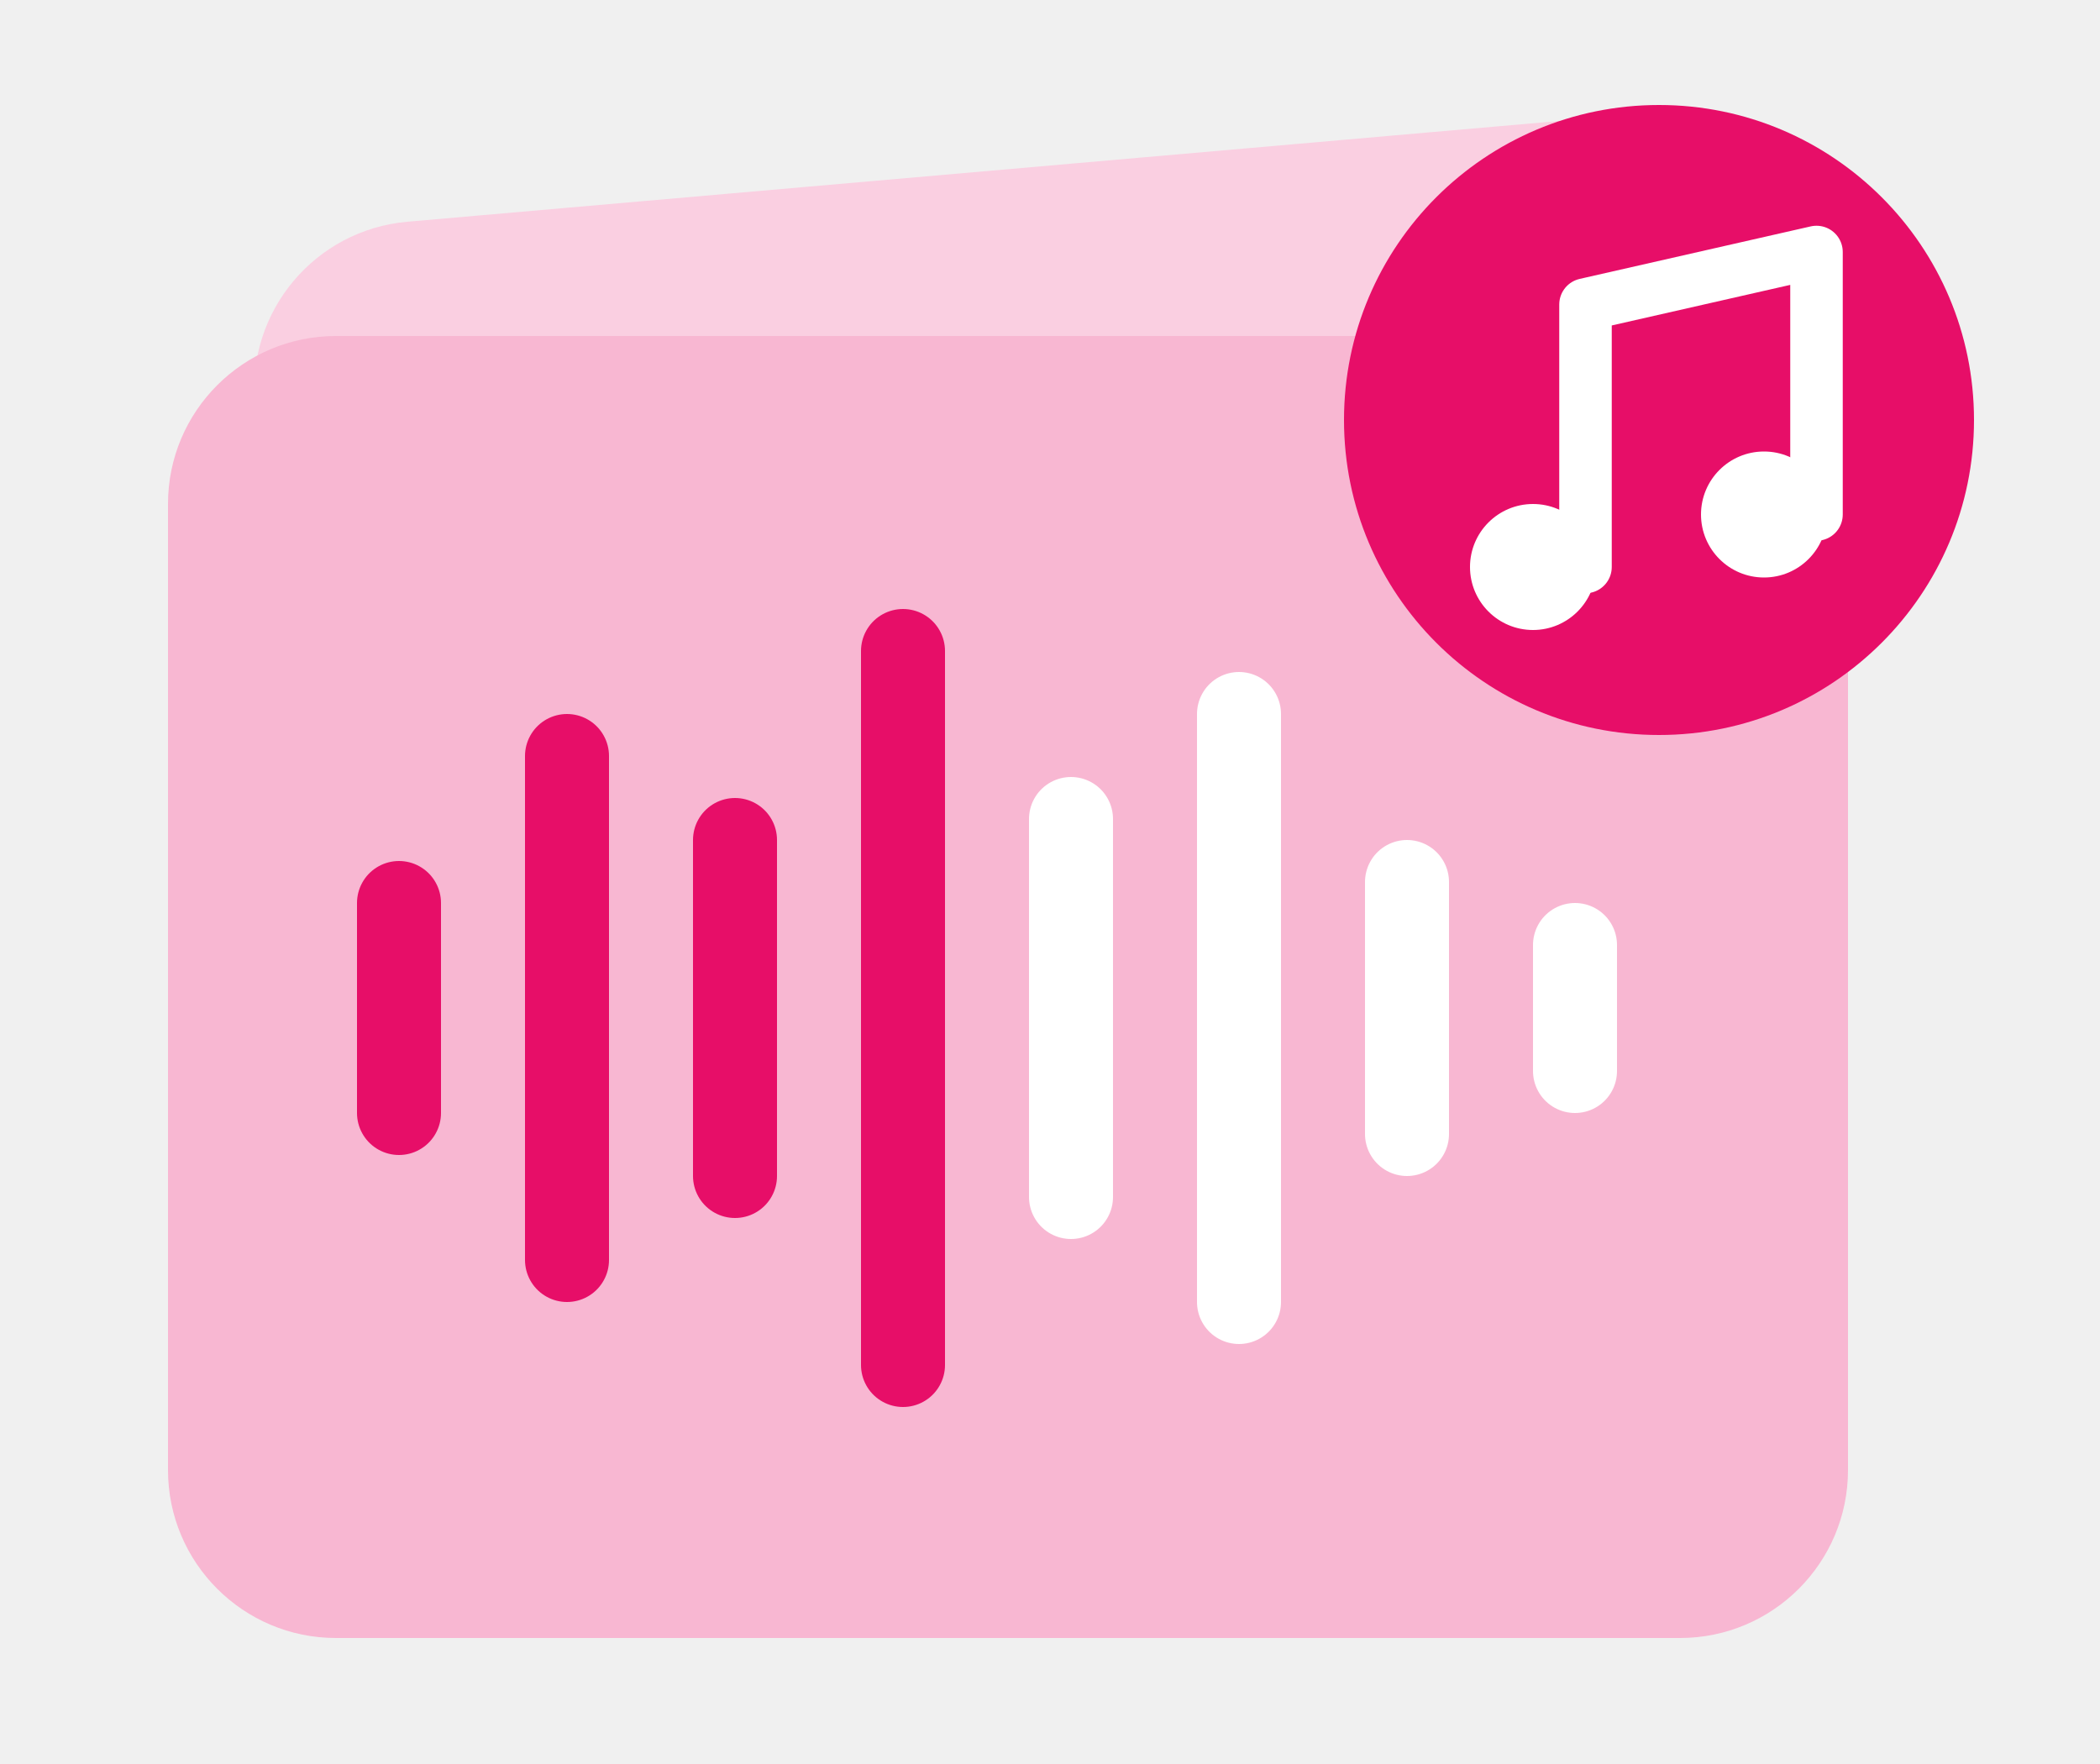
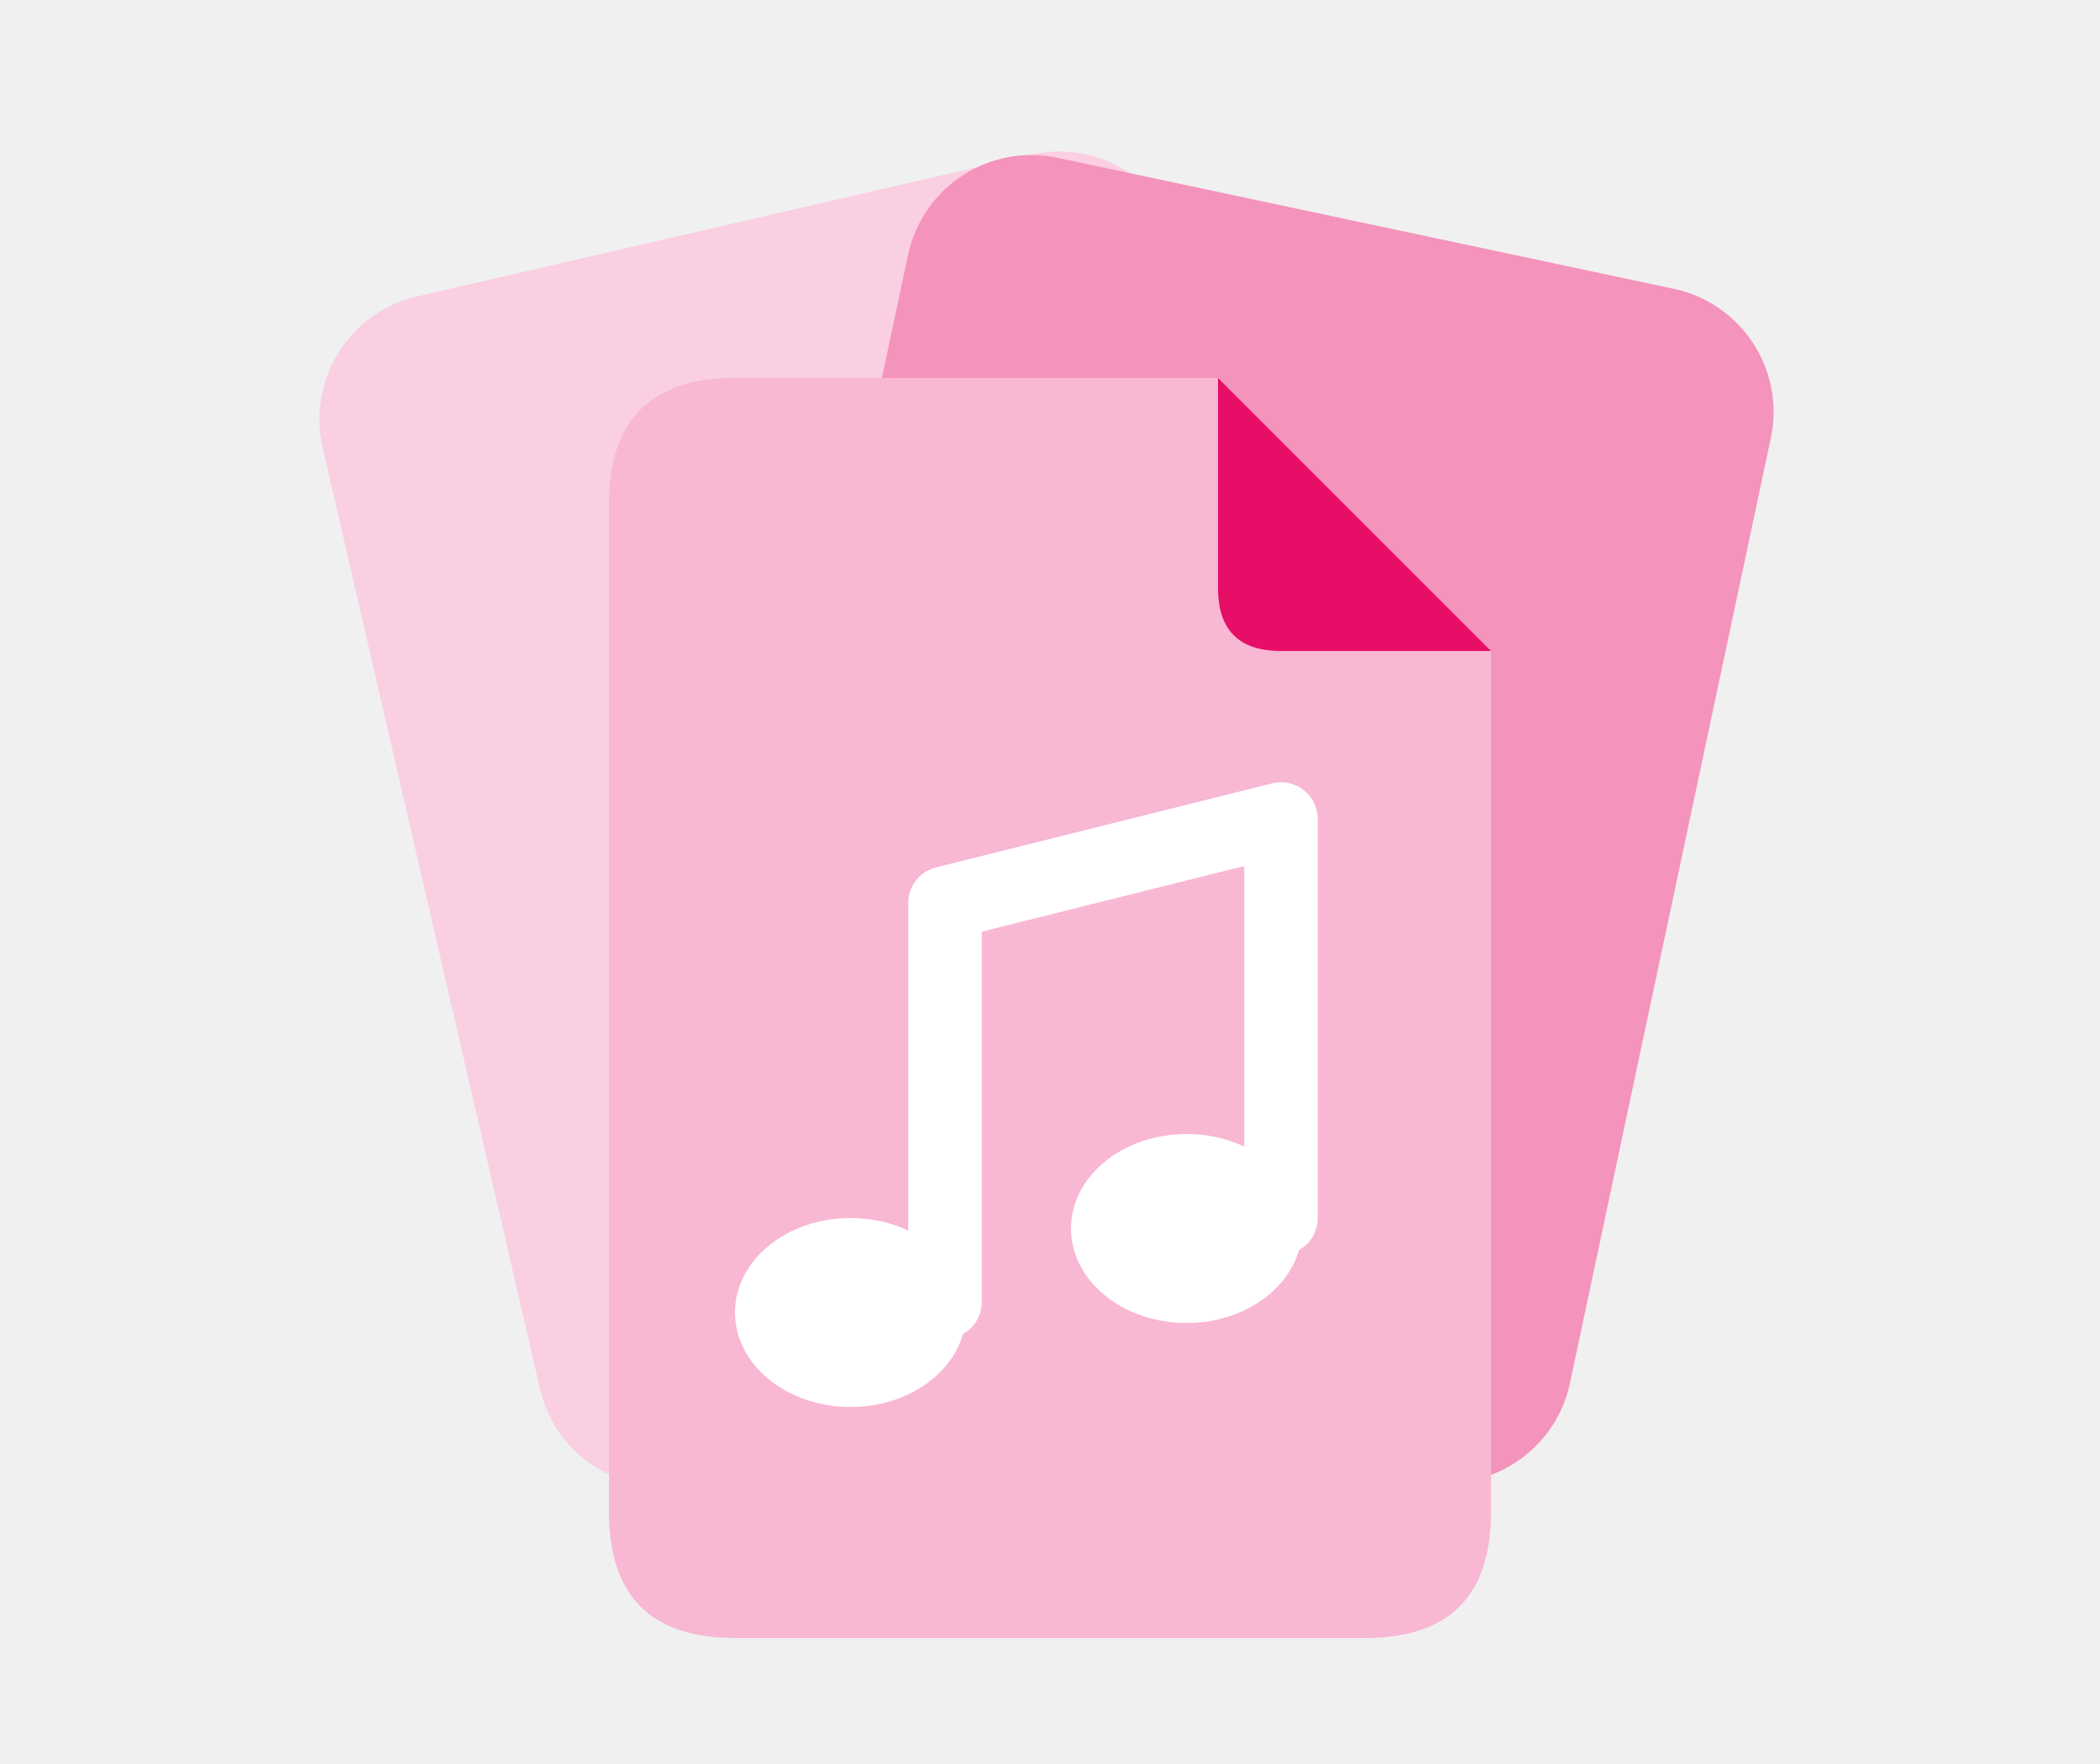
<svg xmlns="http://www.w3.org/2000/svg" width="100" height="84" viewBox="0 0 100 84" fill="none">
-   <rect x="14" y="8" width="72" height="62" rx="8" transform="rotate(-5 50 39)" fill="#FACFE1" />
-   <rect x="8" y="16" width="80" height="62" rx="8" fill="#F8B7D2" />
-   <path d="M19 43V53" stroke="#E70E68" stroke-width="4" stroke-linecap="round" />
-   <path d="M27 36V60" stroke="#E70E68" stroke-width="4" stroke-linecap="round" />
-   <path d="M35 40V56" stroke="#E70E68" stroke-width="4" stroke-linecap="round" />
-   <path d="M43 31V65" stroke="#E70E68" stroke-width="4" stroke-linecap="round" />
-   <path d="M51 39V57" stroke="white" stroke-width="4" stroke-linecap="round" />
-   <path d="M59 34V62" stroke="white" stroke-width="4" stroke-linecap="round" />
-   <path d="M67 42V54" stroke="white" stroke-width="4" stroke-linecap="round" />
-   <path d="M75 45V51" stroke="white" stroke-width="4" stroke-linecap="round" />
-   <circle cx="79" cy="20" r="15" fill="#E70E68" />
-   <path d="M75.5 27V14.5L86.5 12V24.5" stroke="white" stroke-width="2.5" stroke-linecap="round" stroke-linejoin="round" />
-   <circle cx="73" cy="27" r="3" fill="white" />
-   <circle cx="84" cy="24.5" r="3" fill="white" />
+   <rect x="20" y="10" width="42" height="58" rx="6" transform="rotate(-13 41 39)" fill="#FACFE1" />
+   <rect x="38" y="10" width="42" height="58" rx="6" transform="rotate(12 59 39)" fill="#F493BB" />
+   <path d="M35 18H58L71 31V72Q71 78 65 78H35Q29 78 29 72V24Q29 18 35 18Z" fill="#F8B7D2" />
+   <path d="M58 18V28Q58 31 61 31H71L58 18Z" fill="#E70E68" />
+   <path d="M45 62V43L61 39V58" stroke="white" stroke-width="3.5" stroke-linecap="round" stroke-linejoin="round" />
+   <ellipse cx="40.5" cy="62.5" rx="5.5" ry="4.5" fill="white" />
+   <ellipse cx="56.5" cy="58.5" rx="5.5" ry="4.5" fill="white" />
</svg>
